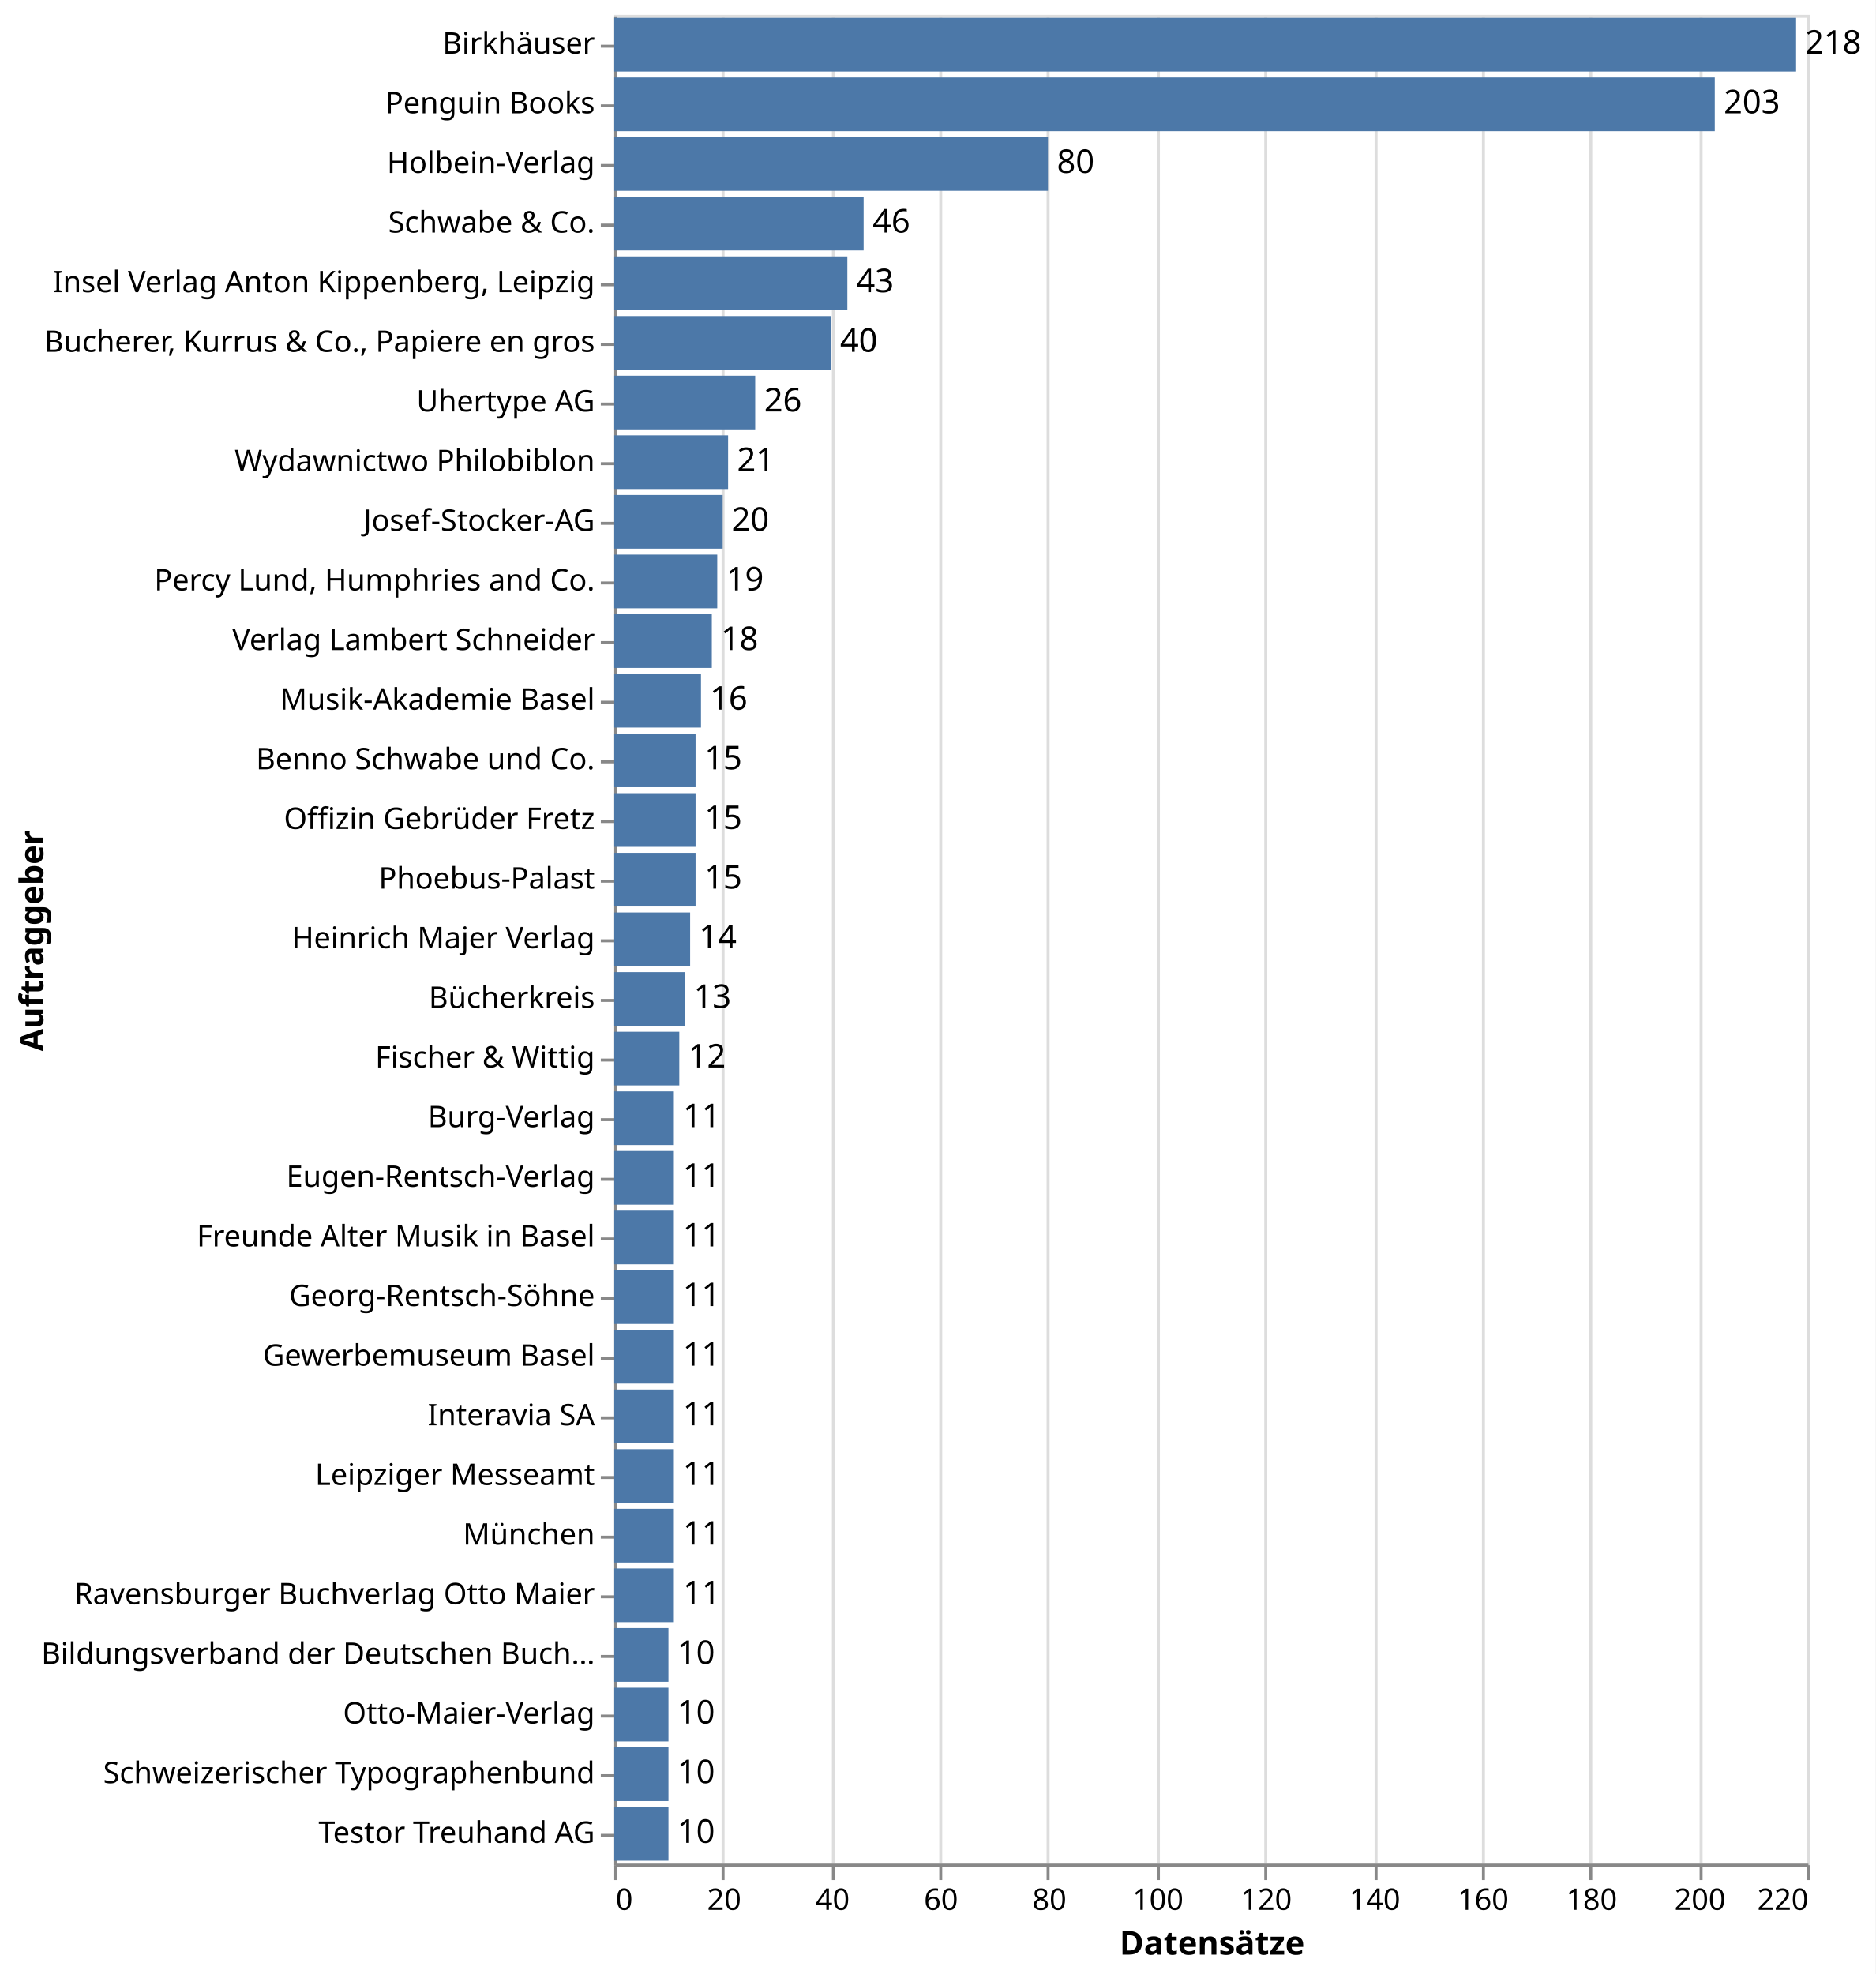
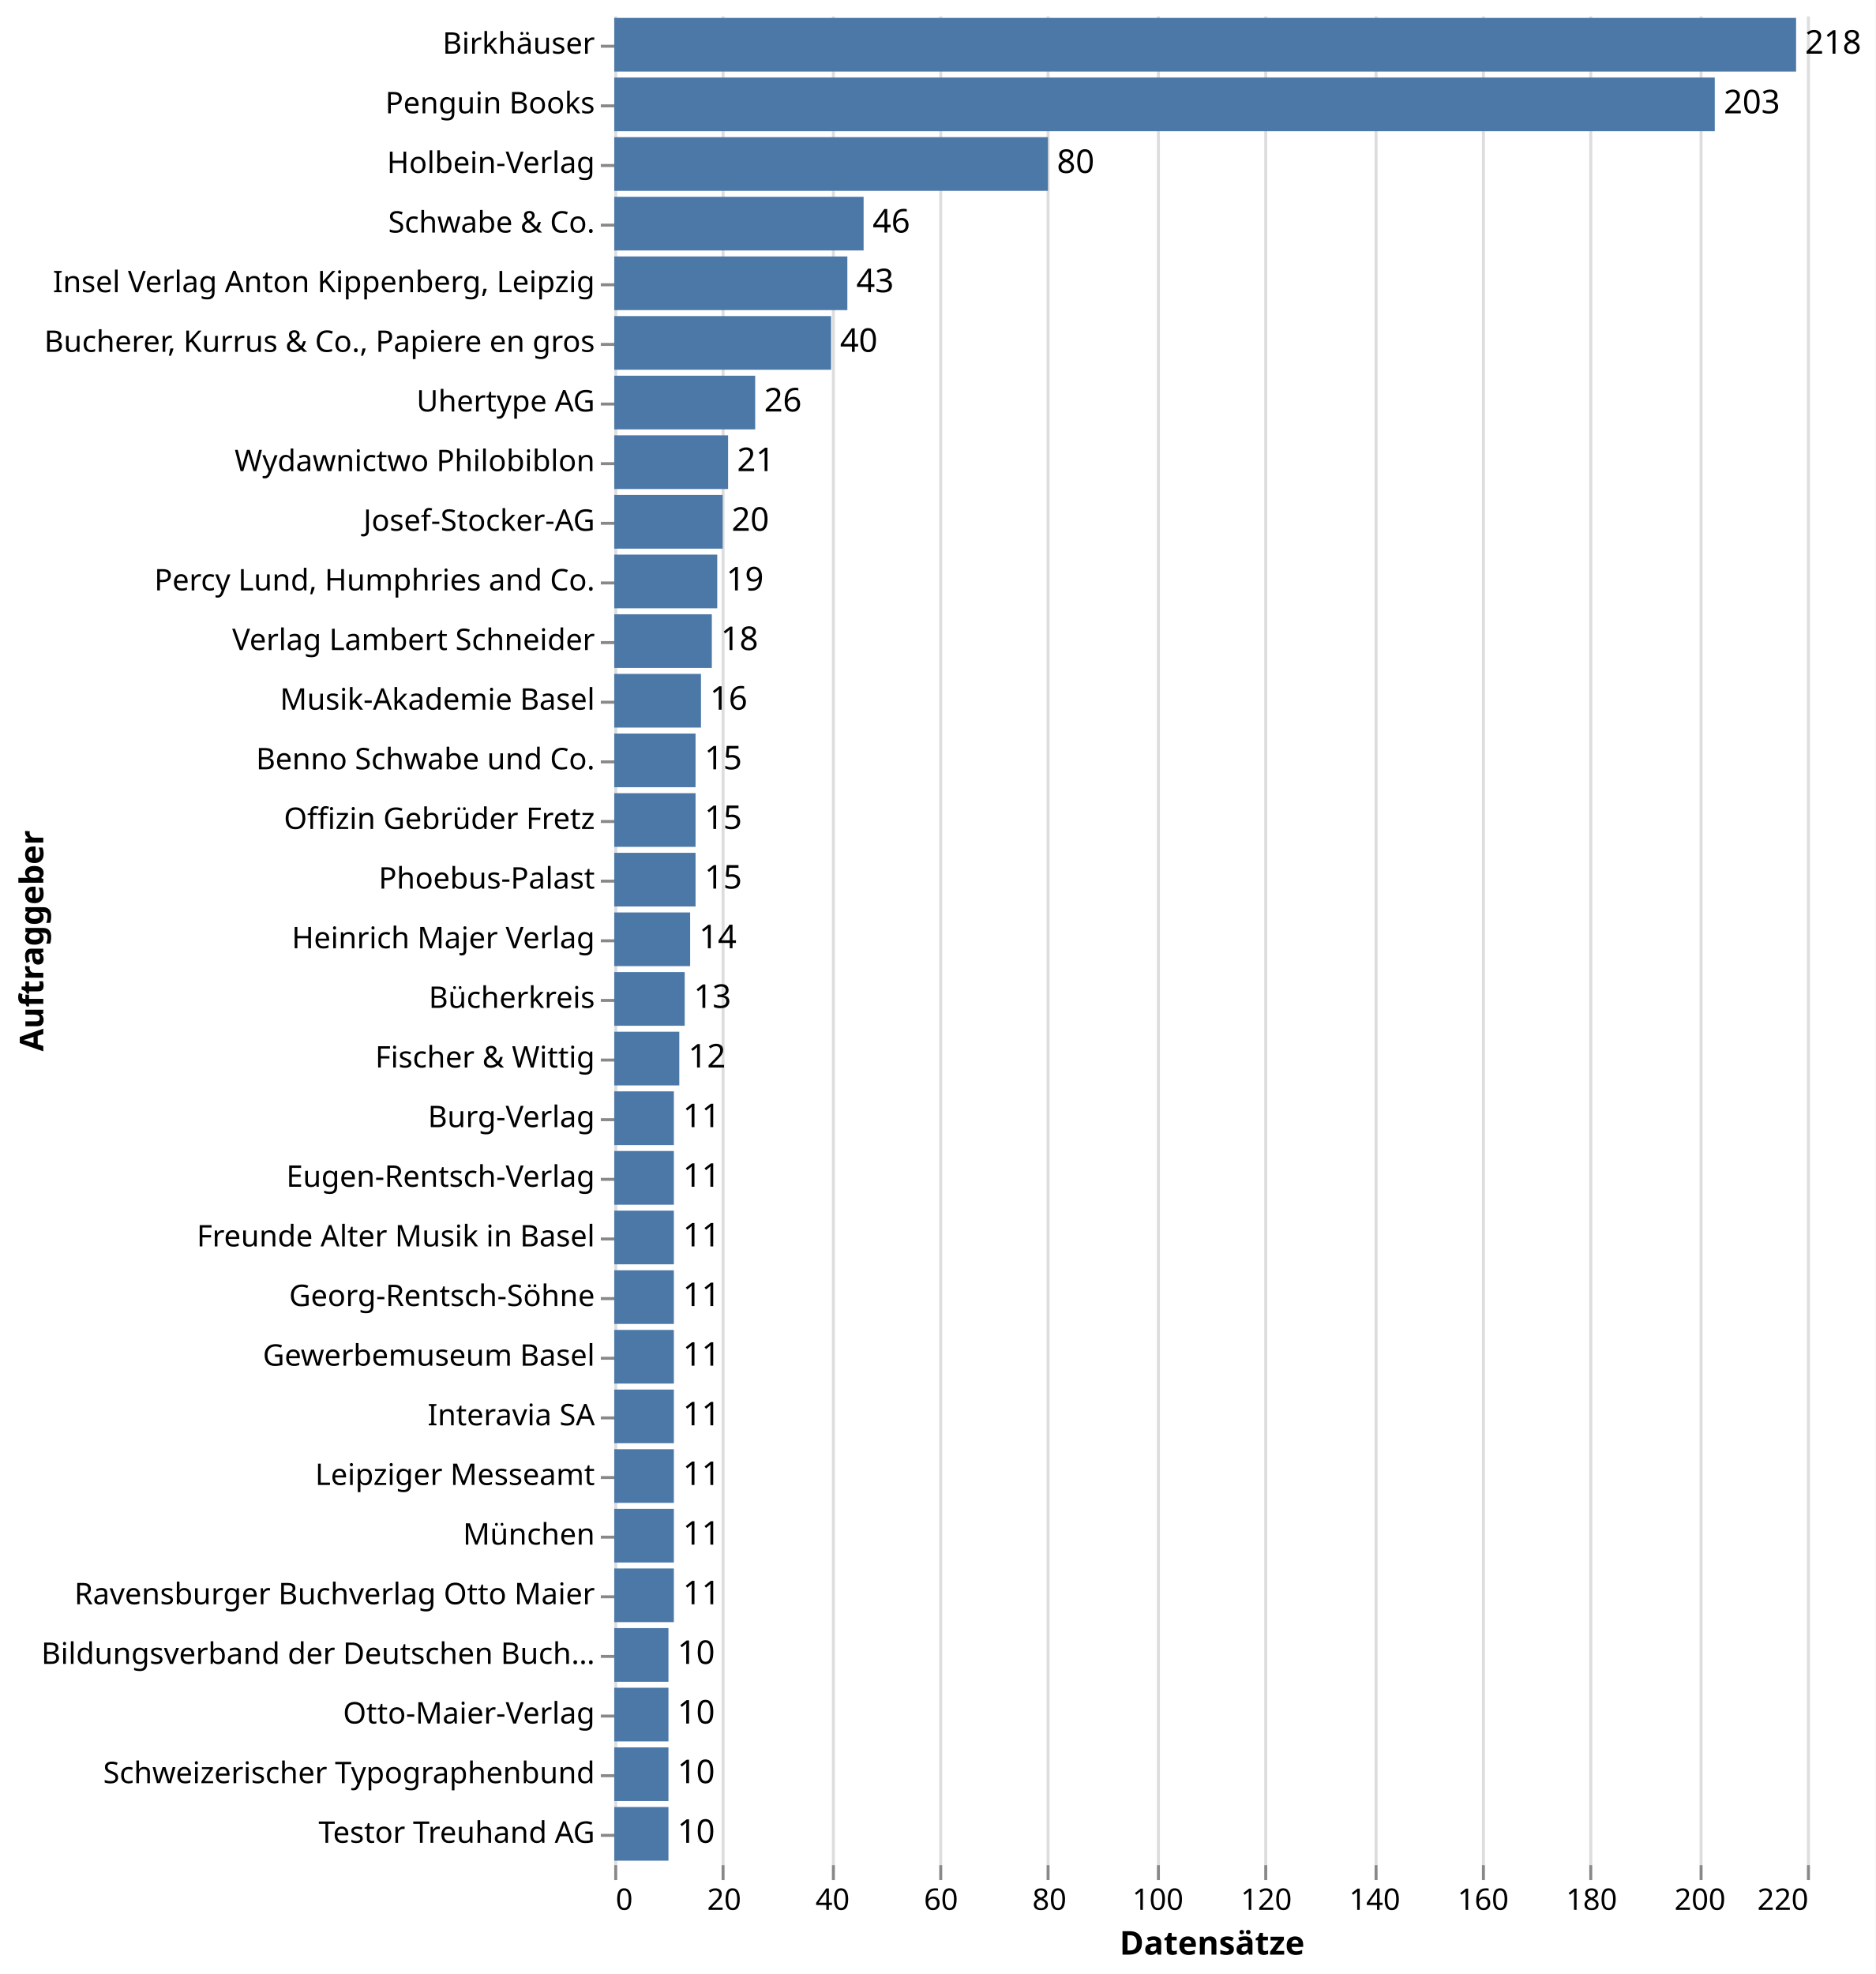
<svg xmlns="http://www.w3.org/2000/svg" version="1.1" class="marks" width="629" height="662" viewBox="0 0 629 662">
  <rect width="629" height="662" fill="white" />
  <g fill="none" stroke-miterlimit="10" transform="translate(206,5)">
    <g class="mark-group role-frame root" role="graphics-object" aria-roledescription="group mark container">
      <g transform="translate(0,0)">
-         <path class="background" aria-hidden="true" d="M0.5,0.5h400v620h-400Z" stroke="#ddd" />
+         <path class="background" aria-hidden="true" d="M0.5,0.5h400v620h-400Z" />
        <g>
          <g class="mark-group role-axis" role="graphics-symbol" aria-roledescription="axis" aria-label="X-axis for a linear scale with values from 0 to 220">
            <g transform="translate(0.5,620.5)">
              <path class="background" aria-hidden="true" d="M0,0h0v0h0Z" pointer-events="none" />
              <g>
                <g class="mark-rule role-axis-grid" pointer-events="none">
                  <line transform="translate(0,0)" x2="0" y2="-620" stroke="#ddd" stroke-width="1" opacity="1" />
                  <line transform="translate(36,0)" x2="0" y2="-620" stroke="#ddd" stroke-width="1" opacity="1" />
                  <line transform="translate(73,0)" x2="0" y2="-620" stroke="#ddd" stroke-width="1" opacity="1" />
                  <line transform="translate(109,0)" x2="0" y2="-620" stroke="#ddd" stroke-width="1" opacity="1" />
                  <line transform="translate(145,0)" x2="0" y2="-620" stroke="#ddd" stroke-width="1" opacity="1" />
                  <line transform="translate(182,0)" x2="0" y2="-620" stroke="#ddd" stroke-width="1" opacity="1" />
                  <line transform="translate(218,0)" x2="0" y2="-620" stroke="#ddd" stroke-width="1" opacity="1" />
                  <line transform="translate(255,0)" x2="0" y2="-620" stroke="#ddd" stroke-width="1" opacity="1" />
                  <line transform="translate(291,0)" x2="0" y2="-620" stroke="#ddd" stroke-width="1" opacity="1" />
                  <line transform="translate(327,0)" x2="0" y2="-620" stroke="#ddd" stroke-width="1" opacity="1" />
                  <line transform="translate(364,0)" x2="0" y2="-620" stroke="#ddd" stroke-width="1" opacity="1" />
                  <line transform="translate(400,0)" x2="0" y2="-620" stroke="#ddd" stroke-width="1" opacity="1" />
                </g>
              </g>
              <path class="foreground" aria-hidden="true" d="" pointer-events="none" display="none" />
            </g>
          </g>
          <g class="mark-group role-axis" role="graphics-symbol" aria-roledescription="axis" aria-label="X-axis titled 'Datensätze' for a linear scale with values from 0 to 220">
            <g transform="translate(0.5,620.5)">
              <path class="background" aria-hidden="true" d="M0,0h0v0h0Z" pointer-events="none" />
              <g>
                <g class="mark-rule role-axis-tick" pointer-events="none">
                  <line transform="translate(0,0)" x2="0" y2="5" stroke="#888" stroke-width="1" opacity="1" />
                  <line transform="translate(36,0)" x2="0" y2="5" stroke="#888" stroke-width="1" opacity="1" />
                  <line transform="translate(73,0)" x2="0" y2="5" stroke="#888" stroke-width="1" opacity="1" />
                  <line transform="translate(109,0)" x2="0" y2="5" stroke="#888" stroke-width="1" opacity="1" />
                  <line transform="translate(145,0)" x2="0" y2="5" stroke="#888" stroke-width="1" opacity="1" />
                  <line transform="translate(182,0)" x2="0" y2="5" stroke="#888" stroke-width="1" opacity="1" />
                  <line transform="translate(218,0)" x2="0" y2="5" stroke="#888" stroke-width="1" opacity="1" />
                  <line transform="translate(255,0)" x2="0" y2="5" stroke="#888" stroke-width="1" opacity="1" />
                  <line transform="translate(291,0)" x2="0" y2="5" stroke="#888" stroke-width="1" opacity="1" />
                  <line transform="translate(327,0)" x2="0" y2="5" stroke="#888" stroke-width="1" opacity="1" />
                  <line transform="translate(364,0)" x2="0" y2="5" stroke="#888" stroke-width="1" opacity="1" />
                  <line transform="translate(400,0)" x2="0" y2="5" stroke="#888" stroke-width="1" opacity="1" />
                </g>
                <g class="mark-text role-axis-label" pointer-events="none">
                  <text text-anchor="start" transform="translate(0,15)" font-family="sans-serif" font-size="10px" fill="#000" opacity="1">0</text>
                  <text text-anchor="middle" transform="translate(36.36364,15)" font-family="sans-serif" font-size="10px" fill="#000" opacity="1">20</text>
                  <text text-anchor="middle" transform="translate(72.72727,15)" font-family="sans-serif" font-size="10px" fill="#000" opacity="1">40</text>
                  <text text-anchor="middle" transform="translate(109.0909,15)" font-family="sans-serif" font-size="10px" fill="#000" opacity="1">60</text>
                  <text text-anchor="middle" transform="translate(145.4545,15)" font-family="sans-serif" font-size="10px" fill="#000" opacity="1">80</text>
                  <text text-anchor="middle" transform="translate(181.8182,15)" font-family="sans-serif" font-size="10px" fill="#000" opacity="1">100</text>
                  <text text-anchor="middle" transform="translate(218.1818,15)" font-family="sans-serif" font-size="10px" fill="#000" opacity="1">120</text>
                  <text text-anchor="middle" transform="translate(254.5455,15)" font-family="sans-serif" font-size="10px" fill="#000" opacity="1">140</text>
                  <text text-anchor="middle" transform="translate(290.9091,15)" font-family="sans-serif" font-size="10px" fill="#000" opacity="1">160</text>
                  <text text-anchor="middle" transform="translate(327.2727,15)" font-family="sans-serif" font-size="10px" fill="#000" opacity="1">180</text>
                  <text text-anchor="middle" transform="translate(363.6364,15)" font-family="sans-serif" font-size="10px" fill="#000" opacity="1">200</text>
                  <text text-anchor="end" transform="translate(400,15)" font-family="sans-serif" font-size="10px" fill="#000" opacity="1">220</text>
-                 </g>
-                 <g class="mark-rule role-axis-domain" pointer-events="none">
-                   <line transform="translate(0,0)" x2="400" y2="0" stroke="#888" stroke-width="1" opacity="1" />
                </g>
                <g class="mark-text role-axis-title" pointer-events="none">
                  <text text-anchor="middle" transform="translate(200,30)" font-family="sans-serif" font-size="11px" font-weight="bold" fill="#000" opacity="1">Datensätze</text>
                </g>
              </g>
              <path class="foreground" aria-hidden="true" d="" pointer-events="none" display="none" />
            </g>
          </g>
          <g class="mark-group role-axis" role="graphics-symbol" aria-roledescription="axis" aria-label="Y-axis titled 'Auftraggeber' for a discrete scale with 31 values: Birkhäuser, Penguin Books, Holbein-Verlag, Schwabe &amp; Co., Insel Verlag Anton Kippenberg, Leipzig, ending with Testor Treuhand AG">
            <g transform="translate(0.5,0.5)">
              <path class="background" aria-hidden="true" d="M0,0h0v0h0Z" pointer-events="none" />
              <g>
                <g class="mark-rule role-axis-tick" pointer-events="none">
                  <line transform="translate(0,10)" x2="-5" y2="0" stroke="#888" stroke-width="1" opacity="1" />
                  <line transform="translate(0,30)" x2="-5" y2="0" stroke="#888" stroke-width="1" opacity="1" />
                  <line transform="translate(0,50)" x2="-5" y2="0" stroke="#888" stroke-width="1" opacity="1" />
                  <line transform="translate(0,70)" x2="-5" y2="0" stroke="#888" stroke-width="1" opacity="1" />
                  <line transform="translate(0,90)" x2="-5" y2="0" stroke="#888" stroke-width="1" opacity="1" />
                  <line transform="translate(0,110)" x2="-5" y2="0" stroke="#888" stroke-width="1" opacity="1" />
                  <line transform="translate(0,130)" x2="-5" y2="0" stroke="#888" stroke-width="1" opacity="1" />
                  <line transform="translate(0,150)" x2="-5" y2="0" stroke="#888" stroke-width="1" opacity="1" />
                  <line transform="translate(0,170)" x2="-5" y2="0" stroke="#888" stroke-width="1" opacity="1" />
                  <line transform="translate(0,190)" x2="-5" y2="0" stroke="#888" stroke-width="1" opacity="1" />
                  <line transform="translate(0,210)" x2="-5" y2="0" stroke="#888" stroke-width="1" opacity="1" />
                  <line transform="translate(0,230)" x2="-5" y2="0" stroke="#888" stroke-width="1" opacity="1" />
                  <line transform="translate(0,250)" x2="-5" y2="0" stroke="#888" stroke-width="1" opacity="1" />
                  <line transform="translate(0,270)" x2="-5" y2="0" stroke="#888" stroke-width="1" opacity="1" />
                  <line transform="translate(0,290)" x2="-5" y2="0" stroke="#888" stroke-width="1" opacity="1" />
                  <line transform="translate(0,310)" x2="-5" y2="0" stroke="#888" stroke-width="1" opacity="1" />
                  <line transform="translate(0,330)" x2="-5" y2="0" stroke="#888" stroke-width="1" opacity="1" />
                  <line transform="translate(0,350)" x2="-5" y2="0" stroke="#888" stroke-width="1" opacity="1" />
                  <line transform="translate(0,370)" x2="-5" y2="0" stroke="#888" stroke-width="1" opacity="1" />
                  <line transform="translate(0,390)" x2="-5" y2="0" stroke="#888" stroke-width="1" opacity="1" />
                  <line transform="translate(0,410)" x2="-5" y2="0" stroke="#888" stroke-width="1" opacity="1" />
                  <line transform="translate(0,430)" x2="-5" y2="0" stroke="#888" stroke-width="1" opacity="1" />
                  <line transform="translate(0,450)" x2="-5" y2="0" stroke="#888" stroke-width="1" opacity="1" />
                  <line transform="translate(0,470)" x2="-5" y2="0" stroke="#888" stroke-width="1" opacity="1" />
                  <line transform="translate(0,490)" x2="-5" y2="0" stroke="#888" stroke-width="1" opacity="1" />
                  <line transform="translate(0,510)" x2="-5" y2="0" stroke="#888" stroke-width="1" opacity="1" />
                  <line transform="translate(0,530)" x2="-5" y2="0" stroke="#888" stroke-width="1" opacity="1" />
                  <line transform="translate(0,550)" x2="-5" y2="0" stroke="#888" stroke-width="1" opacity="1" />
                  <line transform="translate(0,570)" x2="-5" y2="0" stroke="#888" stroke-width="1" opacity="1" />
                  <line transform="translate(0,590)" x2="-5" y2="0" stroke="#888" stroke-width="1" opacity="1" />
                  <line transform="translate(0,610)" x2="-5" y2="0" stroke="#888" stroke-width="1" opacity="1" />
                </g>
                <g class="mark-text role-axis-label" pointer-events="none">
                  <text text-anchor="end" transform="translate(-7,12.5)" font-family="sans-serif" font-size="10px" fill="#000" opacity="1">Birkhäuser</text>
                  <text text-anchor="end" transform="translate(-7,32.5)" font-family="sans-serif" font-size="10px" fill="#000" opacity="1">Penguin Books</text>
                  <text text-anchor="end" transform="translate(-7,52.5)" font-family="sans-serif" font-size="10px" fill="#000" opacity="1">Holbein-Verlag</text>
                  <text text-anchor="end" transform="translate(-7,72.5)" font-family="sans-serif" font-size="10px" fill="#000" opacity="1">Schwabe &amp; Co.</text>
                  <text text-anchor="end" transform="translate(-7,92.5)" font-family="sans-serif" font-size="10px" fill="#000" opacity="1">Insel Verlag Anton Kippenberg, Leipzig</text>
                  <text text-anchor="end" transform="translate(-7,112.5)" font-family="sans-serif" font-size="10px" fill="#000" opacity="1">Bucherer, Kurrus &amp; Co., Papiere en gros</text>
                  <text text-anchor="end" transform="translate(-7,132.5)" font-family="sans-serif" font-size="10px" fill="#000" opacity="1">Uhertype AG</text>
                  <text text-anchor="end" transform="translate(-7,152.5)" font-family="sans-serif" font-size="10px" fill="#000" opacity="1">Wydawnictwo Philobiblon</text>
                  <text text-anchor="end" transform="translate(-7,172.5)" font-family="sans-serif" font-size="10px" fill="#000" opacity="1">Josef-Stocker-AG</text>
                  <text text-anchor="end" transform="translate(-7,192.5)" font-family="sans-serif" font-size="10px" fill="#000" opacity="1">Percy Lund, Humphries and Co.</text>
                  <text text-anchor="end" transform="translate(-7,212.5)" font-family="sans-serif" font-size="10px" fill="#000" opacity="1">Verlag Lambert Schneider</text>
                  <text text-anchor="end" transform="translate(-7,232.5)" font-family="sans-serif" font-size="10px" fill="#000" opacity="1">Musik-Akademie Basel</text>
                  <text text-anchor="end" transform="translate(-7,252.5)" font-family="sans-serif" font-size="10px" fill="#000" opacity="1">Benno Schwabe und Co.</text>
                  <text text-anchor="end" transform="translate(-7,272.5)" font-family="sans-serif" font-size="10px" fill="#000" opacity="1">Offizin Gebrüder Fretz</text>
                  <text text-anchor="end" transform="translate(-7,292.5)" font-family="sans-serif" font-size="10px" fill="#000" opacity="1">Phoebus-Palast</text>
                  <text text-anchor="end" transform="translate(-7,312.5)" font-family="sans-serif" font-size="10px" fill="#000" opacity="1">Heinrich Majer Verlag</text>
                  <text text-anchor="end" transform="translate(-7,332.5)" font-family="sans-serif" font-size="10px" fill="#000" opacity="1">Bücherkreis</text>
                  <text text-anchor="end" transform="translate(-7,352.5)" font-family="sans-serif" font-size="10px" fill="#000" opacity="1">Fischer &amp; Wittig</text>
                  <text text-anchor="end" transform="translate(-7,372.5)" font-family="sans-serif" font-size="10px" fill="#000" opacity="1">Burg-Verlag</text>
                  <text text-anchor="end" transform="translate(-7,392.5)" font-family="sans-serif" font-size="10px" fill="#000" opacity="1">Eugen-Rentsch-Verlag</text>
                  <text text-anchor="end" transform="translate(-7,412.5)" font-family="sans-serif" font-size="10px" fill="#000" opacity="1">Freunde Alter Musik in Basel</text>
                  <text text-anchor="end" transform="translate(-7,432.5)" font-family="sans-serif" font-size="10px" fill="#000" opacity="1">Georg-Rentsch-Söhne</text>
                  <text text-anchor="end" transform="translate(-7,452.5)" font-family="sans-serif" font-size="10px" fill="#000" opacity="1">Gewerbemuseum Basel</text>
                  <text text-anchor="end" transform="translate(-7,472.5)" font-family="sans-serif" font-size="10px" fill="#000" opacity="1">Interavia SA</text>
                  <text text-anchor="end" transform="translate(-7,492.5)" font-family="sans-serif" font-size="10px" fill="#000" opacity="1">Leipziger Messeamt</text>
                  <text text-anchor="end" transform="translate(-7,512.5)" font-family="sans-serif" font-size="10px" fill="#000" opacity="1">München</text>
                  <text text-anchor="end" transform="translate(-7,532.5)" font-family="sans-serif" font-size="10px" fill="#000" opacity="1">Ravensburger Buchverlag Otto Maier</text>
                  <text text-anchor="end" transform="translate(-7,552.5)" font-family="sans-serif" font-size="10px" fill="#000" opacity="1">Bildungsverband der Deutschen Buch…</text>
                  <text text-anchor="end" transform="translate(-7,572.5)" font-family="sans-serif" font-size="10px" fill="#000" opacity="1">Otto-Maier-Verlag</text>
                  <text text-anchor="end" transform="translate(-7,592.5)" font-family="sans-serif" font-size="10px" fill="#000" opacity="1">Schweizerischer Typographenbund</text>
                  <text text-anchor="end" transform="translate(-7,612.5)" font-family="sans-serif" font-size="10px" fill="#000" opacity="1">Testor Treuhand AG</text>
                </g>
-                 <g class="mark-rule role-axis-domain" pointer-events="none">
-                   <line transform="translate(0,0)" x2="0" y2="620" stroke="#888" stroke-width="1" opacity="1" />
-                 </g>
                <g class="mark-text role-axis-title" pointer-events="none">
                  <text text-anchor="middle" transform="translate(-189.9795,310) rotate(-90) translate(0,-2)" font-family="sans-serif" font-size="11px" font-weight="bold" fill="#000" opacity="1">Auftraggeber</text>
                </g>
              </g>
              <path class="foreground" aria-hidden="true" d="" pointer-events="none" display="none" />
            </g>
          </g>
          <g class="mark-rect role-mark layer_0_marks" role="graphics-symbol" aria-roledescription="rect mark container">
            <path d="M0,241h27.273v18h-27.273Z" fill="#4c78a8" />
            <path d="M0,541h18.182v18h-18.182Z" fill="#4c78a8" />
            <path d="M0,1h396.364v18h-396.364Z" fill="#4c78a8" />
            <path d="M0,101h72.727v18h-72.727Z" fill="#4c78a8" />
            <path d="M0,361h20v18h-20Z" fill="#4c78a8" />
            <path d="M0,321h23.636v18h-23.636Z" fill="#4c78a8" />
            <path d="M0,381h20v18h-20Z" fill="#4c78a8" />
            <path d="M0,341h21.818v18h-21.818Z" fill="#4c78a8" />
            <path d="M0,401h20v18h-20Z" fill="#4c78a8" />
            <path d="M0,421h20v18h-20Z" fill="#4c78a8" />
            <path d="M0,441h20v18h-20Z" fill="#4c78a8" />
            <path d="M0,301h25.455v18h-25.455Z" fill="#4c78a8" />
            <path d="M0,41h145.455v18h-145.455Z" fill="#4c78a8" />
            <path d="M0,81h78.182v18h-78.182Z" fill="#4c78a8" />
            <path d="M0,461h20v18h-20Z" fill="#4c78a8" />
            <path d="M0,161h36.364v18h-36.364Z" fill="#4c78a8" />
            <path d="M0,481h20v18h-20Z" fill="#4c78a8" />
            <path d="M0,221h29.091v18h-29.091Z" fill="#4c78a8" />
            <path d="M0,501h20v18h-20Z" fill="#4c78a8" />
            <path d="M0,261h27.273v18h-27.273Z" fill="#4c78a8" />
            <path d="M0,561h18.182v18h-18.182Z" fill="#4c78a8" />
            <path d="M0,21h369.091v18h-369.091Z" fill="#4c78a8" />
            <path d="M0,181h34.545v18h-34.545Z" fill="#4c78a8" />
            <path d="M0,281h27.273v18h-27.273Z" fill="#4c78a8" />
            <path d="M0,521h20v18h-20Z" fill="#4c78a8" />
            <path d="M0,61h83.636v18h-83.636Z" fill="#4c78a8" />
            <path d="M0,581h18.182v18h-18.182Z" fill="#4c78a8" />
            <path d="M0,601h18.182v18h-18.182Z" fill="#4c78a8" />
            <path d="M0,121h47.273v18h-47.273Z" fill="#4c78a8" />
            <path d="M0,201h32.727v18h-32.727Z" fill="#4c78a8" />
            <path d="M0,141h38.182v18h-38.182Z" fill="#4c78a8" />
          </g>
          <g class="mark-text role-mark layer_1_marks" role="graphics-object" aria-roledescription="text mark container">
            <text text-anchor="start" transform="translate(30.27273,253)" font-family="sans-serif" font-size="11px" fill="black">15</text>
            <text text-anchor="start" transform="translate(21.18182,553)" font-family="sans-serif" font-size="11px" fill="black">10</text>
            <text text-anchor="start" transform="translate(399.3636,13)" font-family="sans-serif" font-size="11px" fill="black">218</text>
            <text text-anchor="start" transform="translate(75.72727,113)" font-family="sans-serif" font-size="11px" fill="black">40</text>
            <text text-anchor="start" transform="translate(23,373)" font-family="sans-serif" font-size="11px" fill="black">11</text>
            <text text-anchor="start" transform="translate(26.63636,333)" font-family="sans-serif" font-size="11px" fill="black">13</text>
            <text text-anchor="start" transform="translate(23,393)" font-family="sans-serif" font-size="11px" fill="black">11</text>
            <text text-anchor="start" transform="translate(24.81818,353)" font-family="sans-serif" font-size="11px" fill="black">12</text>
            <text text-anchor="start" transform="translate(23,413)" font-family="sans-serif" font-size="11px" fill="black">11</text>
            <text text-anchor="start" transform="translate(23,433)" font-family="sans-serif" font-size="11px" fill="black">11</text>
            <text text-anchor="start" transform="translate(23,453)" font-family="sans-serif" font-size="11px" fill="black">11</text>
            <text text-anchor="start" transform="translate(28.45455,313)" font-family="sans-serif" font-size="11px" fill="black">14</text>
            <text text-anchor="start" transform="translate(148.4545,53)" font-family="sans-serif" font-size="11px" fill="black">80</text>
            <text text-anchor="start" transform="translate(81.18182,93)" font-family="sans-serif" font-size="11px" fill="black">43</text>
            <text text-anchor="start" transform="translate(23,473)" font-family="sans-serif" font-size="11px" fill="black">11</text>
            <text text-anchor="start" transform="translate(39.36364,173)" font-family="sans-serif" font-size="11px" fill="black">20</text>
            <text text-anchor="start" transform="translate(23,493)" font-family="sans-serif" font-size="11px" fill="black">11</text>
            <text text-anchor="start" transform="translate(32.09091,233)" font-family="sans-serif" font-size="11px" fill="black">16</text>
            <text text-anchor="start" transform="translate(23,513)" font-family="sans-serif" font-size="11px" fill="black">11</text>
            <text text-anchor="start" transform="translate(30.27273,273)" font-family="sans-serif" font-size="11px" fill="black">15</text>
            <text text-anchor="start" transform="translate(21.18182,573)" font-family="sans-serif" font-size="11px" fill="black">10</text>
            <text text-anchor="start" transform="translate(372.0909,33)" font-family="sans-serif" font-size="11px" fill="black">203</text>
            <text text-anchor="start" transform="translate(37.54545,193)" font-family="sans-serif" font-size="11px" fill="black">19</text>
            <text text-anchor="start" transform="translate(30.27273,293)" font-family="sans-serif" font-size="11px" fill="black">15</text>
            <text text-anchor="start" transform="translate(23,533)" font-family="sans-serif" font-size="11px" fill="black">11</text>
            <text text-anchor="start" transform="translate(86.63636,73)" font-family="sans-serif" font-size="11px" fill="black">46</text>
            <text text-anchor="start" transform="translate(21.18182,593)" font-family="sans-serif" font-size="11px" fill="black">10</text>
            <text text-anchor="start" transform="translate(21.18182,613)" font-family="sans-serif" font-size="11px" fill="black">10</text>
            <text text-anchor="start" transform="translate(50.27273,133)" font-family="sans-serif" font-size="11px" fill="black">26</text>
            <text text-anchor="start" transform="translate(35.72727,213)" font-family="sans-serif" font-size="11px" fill="black">18</text>
            <text text-anchor="start" transform="translate(41.18182,153)" font-family="sans-serif" font-size="11px" fill="black">21</text>
          </g>
        </g>
        <path class="foreground" aria-hidden="true" d="" display="none" />
      </g>
    </g>
  </g>
</svg>
